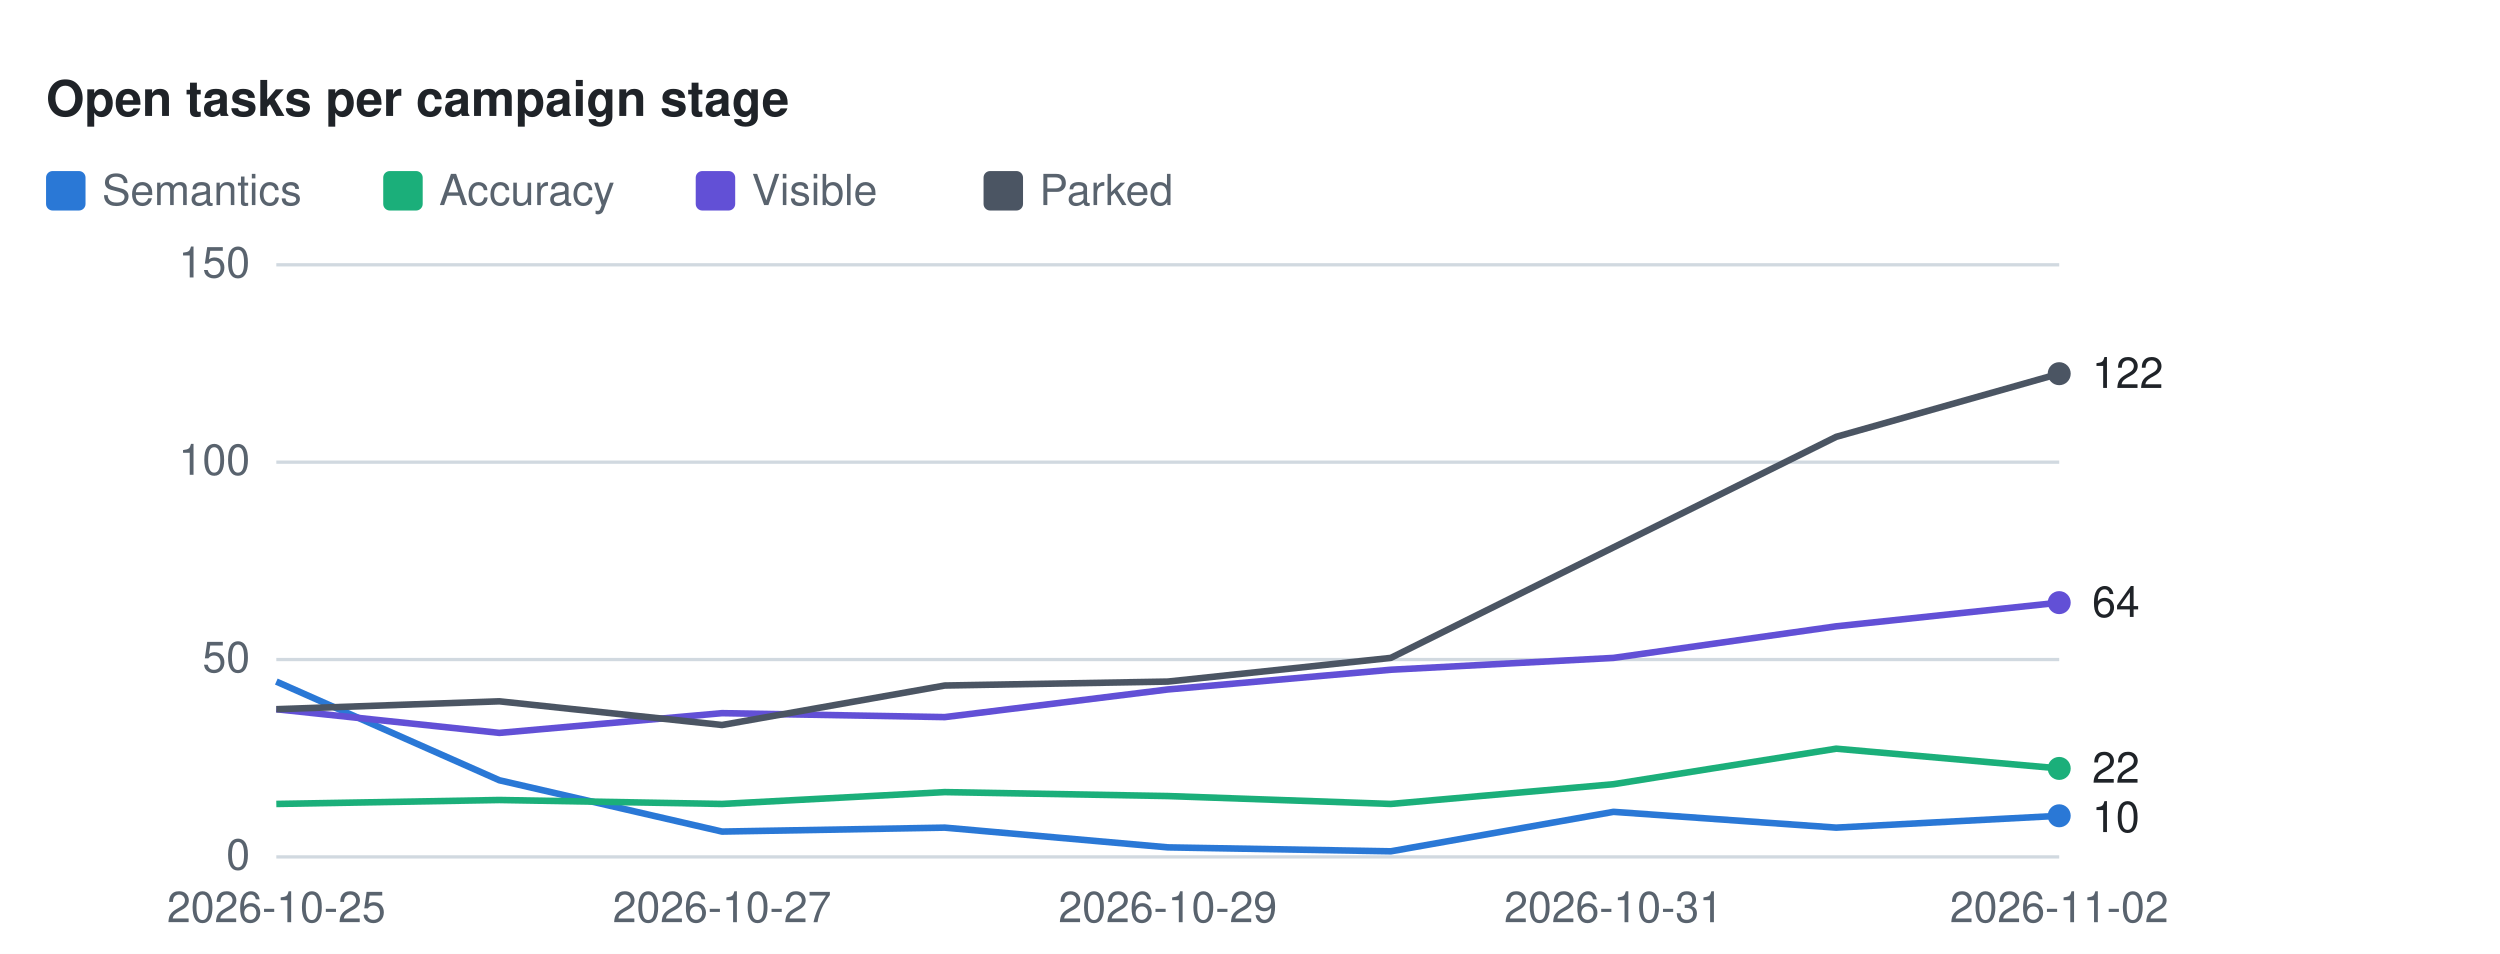
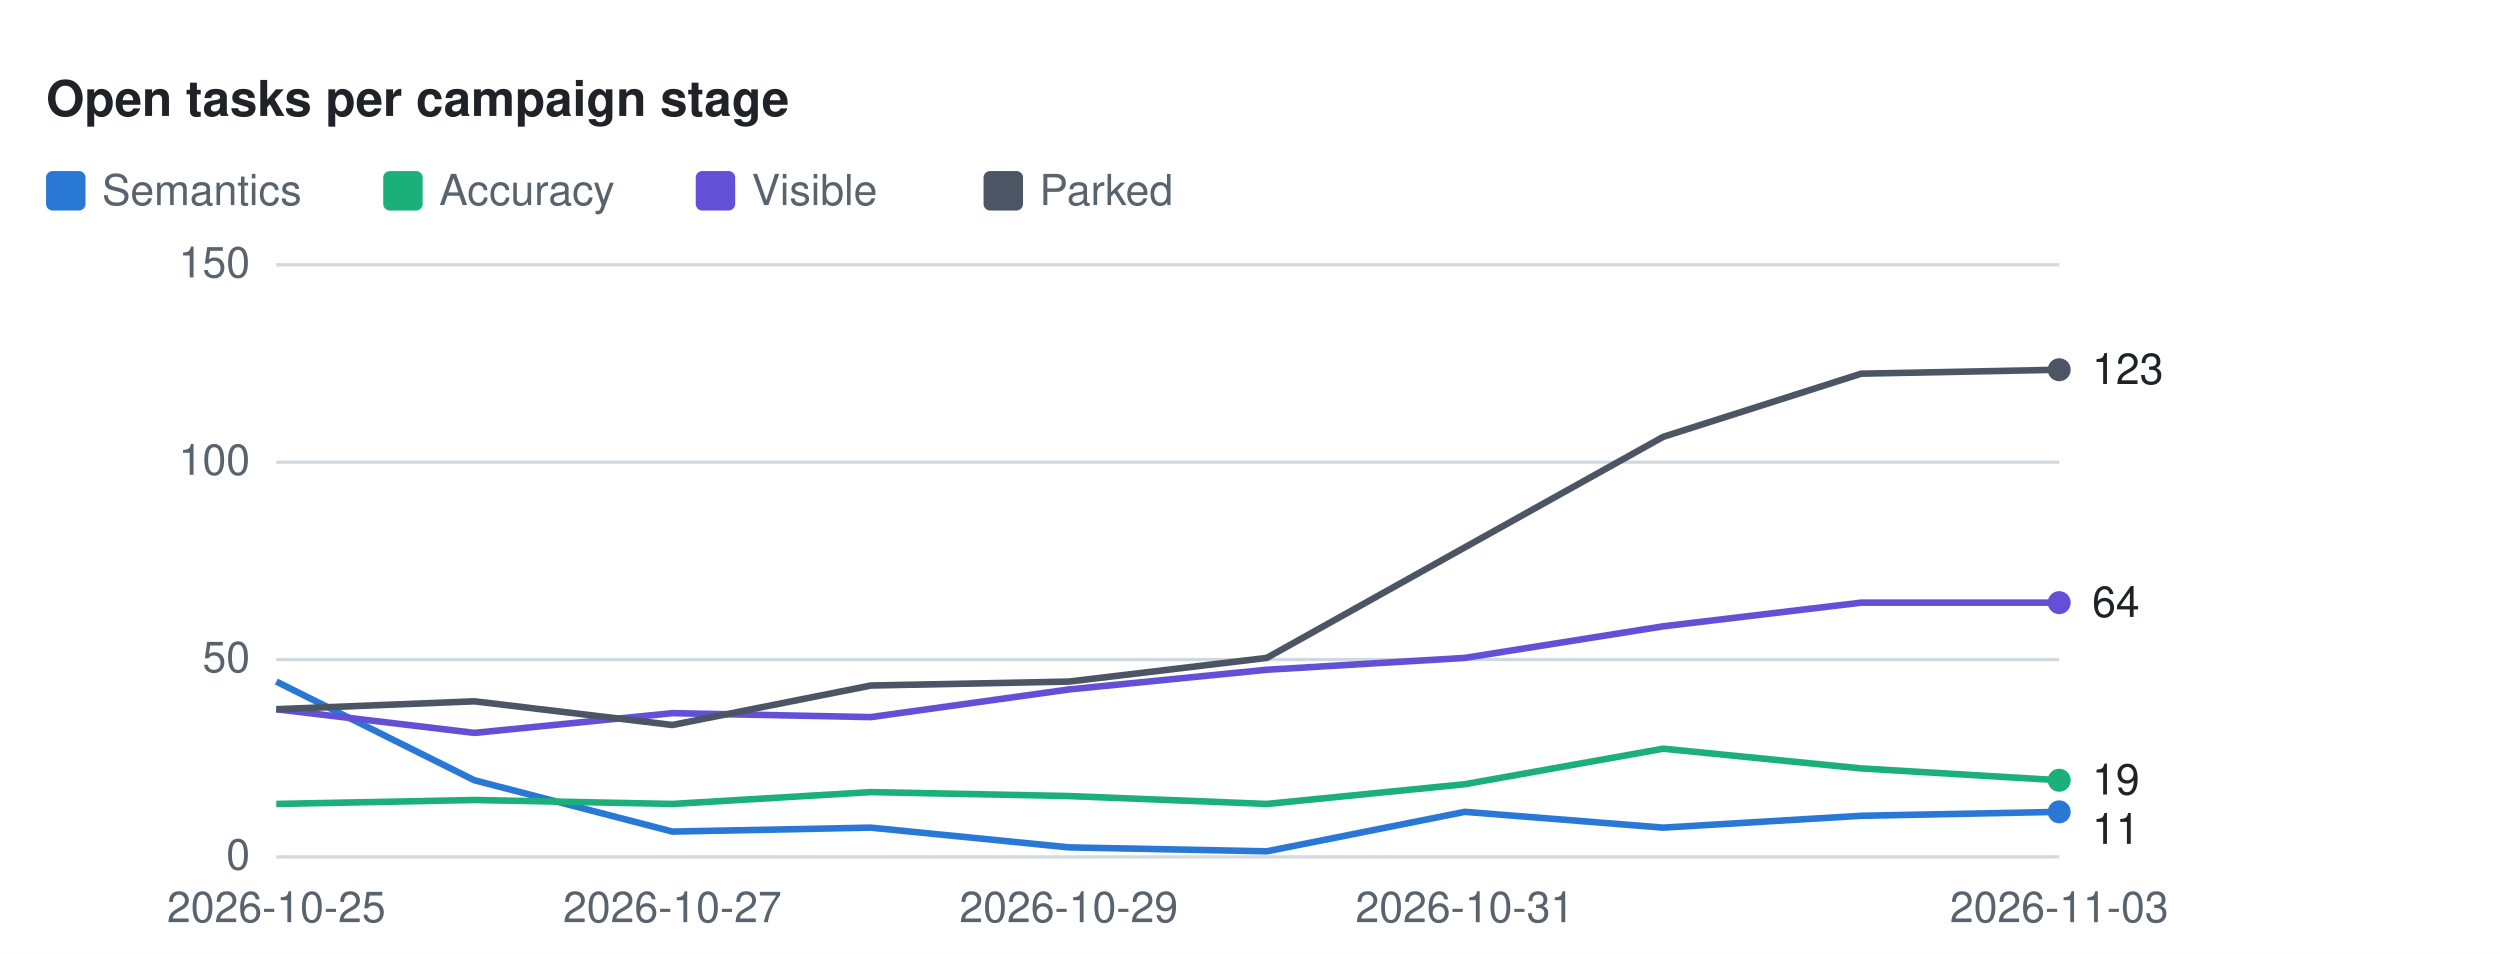
<svg xmlns="http://www.w3.org/2000/svg" width="760" height="290" viewBox="0 0 760 290" role="img" aria-labelledby="t d">
  <style>text{font-family:system-ui,-apple-system,'Segoe UI',Helvetica,Arial,sans-serif;font-size:13px}.title{font-size:15px;font-weight:600}.num{font-variant-numeric:tabular-nums}.bg{fill:#ffffff}.ink{fill:#1f2328}.muted{fill:#59636e}.grid{fill:#d1d9e0}.b-semantics{fill:#2a78d6}.b-accuracy{fill:#1baf7a}.b-visible{fill:#6250d6}.b-parked{fill:#4b5563}.s-semantics{stroke:#2a78d6}.s-accuracy{stroke:#1baf7a}.s-visible{stroke:#6250d6}.s-parked{stroke:#4b5563}@media (prefers-color-scheme: dark){.bg{fill:#0d1117}.ink{fill:#f0f6fc}.muted{fill:#9198a1}.grid{fill:#3d444d}.b-semantics{fill:#3987e5}.b-accuracy{fill:#199e70}.b-visible{fill:#9085e9}.b-parked{fill:#9ca3af}.s-semantics{stroke:#3987e5}.s-accuracy{stroke:#199e70}.s-visible{stroke:#9085e9}.s-parked{stroke:#9ca3af}}</style>
  <rect class="bg" fill="#ffffff" x="0" y="0" width="760" height="290" />
  <g transform="translate(14,14)">
    <text x="0.0" y="16.0" class="ink title" fill="#1f2328" text-anchor="start" dominant-baseline="middle">Open tasks per campaign stage</text>
    <rect class="b-semantics" fill="#2a78d6" x="0.0" y="38" width="12" height="12" rx="2" />
    <text x="17.0" y="44.0" class="muted" fill="#59636e" text-anchor="start" dominant-baseline="middle">Semantics</text>
    <rect class="b-accuracy" fill="#1baf7a" x="102.5" y="38" width="12" height="12" rx="2" />
    <text x="119.5" y="44.0" class="muted" fill="#59636e" text-anchor="start" dominant-baseline="middle">Accuracy</text>
    <rect class="b-visible" fill="#6250d6" x="197.5" y="38" width="12" height="12" rx="2" />
    <text x="214.5" y="44.0" class="muted" fill="#59636e" text-anchor="start" dominant-baseline="middle">Visible</text>
    <rect class="b-parked" fill="#4b5563" x="285.0" y="38" width="12" height="12" rx="2" />
    <text x="302.0" y="44.0" class="muted" fill="#59636e" text-anchor="start" dominant-baseline="middle">Parked</text>
    <rect class="grid" fill="#d1d9e0" x="70" y="246.0" width="542" height="1" />
    <text x="62.0" y="246.0" class="muted num" fill="#59636e" text-anchor="end" dominant-baseline="middle">0</text>
    <rect class="grid" fill="#d1d9e0" x="70" y="186.0" width="542" height="1" />
    <text x="62.0" y="186.0" class="muted num" fill="#59636e" text-anchor="end" dominant-baseline="middle">50</text>
    <rect class="grid" fill="#d1d9e0" x="70" y="126.0" width="542" height="1" />
    <text x="62.0" y="126.0" class="muted num" fill="#59636e" text-anchor="end" dominant-baseline="middle">100</text>
    <rect class="grid" fill="#d1d9e0" x="70" y="66.0" width="542" height="1" />
    <text x="62.0" y="66.0" class="muted num" fill="#59636e" text-anchor="end" dominant-baseline="middle">150</text>
    <text x="70.0" y="262.0" class="muted num" fill="#59636e" text-anchor="middle" dominant-baseline="middle">2026-10-25</text>
-     <text x="205.5" y="262.0" class="muted num" fill="#59636e" text-anchor="middle" dominant-baseline="middle">2026-10-27</text>
-     <text x="341.0" y="262.0" class="muted num" fill="#59636e" text-anchor="middle" dominant-baseline="middle">2026-10-29</text>
-     <text x="476.5" y="262.0" class="muted num" fill="#59636e" text-anchor="middle" dominant-baseline="middle">2026-10-31</text>
-     <text x="612.0" y="262.0" class="muted num" fill="#59636e" text-anchor="middle" dominant-baseline="middle">2026-11-02</text>
-     <polyline class="s-semantics" stroke="#2a78d6" fill="none" stroke-width="2" stroke-linejoin="round" points="70.0,193.2 137.8,223.2 205.5,238.8 273.2,237.6 341.0,243.6 408.8,244.8 476.5,232.8 544.2,237.6 612.0,234.0" />
-     <circle class="b-semantics" fill="#2a78d6" cx="612.0" cy="234.0" r="3.5" />
-     <polyline class="s-accuracy" stroke="#1baf7a" fill="none" stroke-width="2" stroke-linejoin="round" points="70.0,230.4 137.8,229.2 205.5,230.4 273.2,226.8 341.0,228.0 408.8,230.4 476.5,224.4 544.2,213.6 612.0,219.6" />
-     <circle class="b-accuracy" fill="#1baf7a" cx="612.0" cy="219.6" r="3.5" />
-     <polyline class="s-visible" stroke="#6250d6" fill="none" stroke-width="2" stroke-linejoin="round" points="70.0,201.6 137.8,208.8 205.5,202.8 273.2,204.0 341.0,195.6 408.8,189.6 476.5,186.0 544.2,176.4 612.0,169.2" />
+     <text x="190.4" y="262.0" class="muted num" fill="#59636e" text-anchor="middle" dominant-baseline="middle">2026-10-27</text>
+     <text x="310.9" y="262.0" class="muted num" fill="#59636e" text-anchor="middle" dominant-baseline="middle">2026-10-29</text>
+     <text x="431.3" y="262.0" class="muted num" fill="#59636e" text-anchor="middle" dominant-baseline="middle">2026-10-31</text>
+     <text x="612.0" y="262.0" class="muted num" fill="#59636e" text-anchor="middle" dominant-baseline="middle">2026-11-03</text>
+     <polyline class="s-semantics" stroke="#2a78d6" fill="none" stroke-width="2" stroke-linejoin="round" points="70.0,193.2 130.2,223.2 190.4,238.8 250.7,237.6 310.9,243.6 371.1,244.8 431.3,232.8 491.6,237.6 551.8,234.0 612.0,232.8" />
+     <circle class="b-semantics" fill="#2a78d6" cx="612.0" cy="232.8" r="3.5" />
+     <polyline class="s-accuracy" stroke="#1baf7a" fill="none" stroke-width="2" stroke-linejoin="round" points="70.0,230.4 130.2,229.2 190.4,230.4 250.7,226.8 310.9,228.0 371.1,230.4 431.3,224.4 491.6,213.6 551.8,219.6 612.0,223.2" />
+     <circle class="b-accuracy" fill="#1baf7a" cx="612.0" cy="223.2" r="3.5" />
+     <polyline class="s-visible" stroke="#6250d6" fill="none" stroke-width="2" stroke-linejoin="round" points="70.0,201.6 130.2,208.8 190.4,202.8 250.7,204.0 310.9,195.6 371.1,189.6 431.3,186.0 491.6,176.4 551.8,169.2 612.0,169.2" />
    <circle class="b-visible" fill="#6250d6" cx="612.0" cy="169.2" r="3.5" />
-     <polyline class="s-parked" stroke="#4b5563" fill="none" stroke-width="2" stroke-linejoin="round" points="70.0,201.6 137.8,199.2 205.5,206.4 273.2,194.4 341.0,193.2 408.8,186.0 476.5,152.4 544.2,118.8 612.0,99.6" />
-     <circle class="b-parked" fill="#4b5563" cx="612.0" cy="99.6" r="3.5" />
-     <text x="622.0" y="234.6" class="ink num" fill="#1f2328" text-anchor="start" dominant-baseline="middle">10</text>
-     <text x="622.0" y="219.6" class="ink num" fill="#1f2328" text-anchor="start" dominant-baseline="middle">22</text>
+     <polyline class="s-parked" stroke="#4b5563" fill="none" stroke-width="2" stroke-linejoin="round" points="70.0,201.6 130.2,199.2 190.4,206.4 250.7,194.4 310.9,193.2 371.1,186.0 431.3,152.4 491.6,118.8 551.8,99.6 612.0,98.4" />
+     <circle class="b-parked" fill="#4b5563" cx="612.0" cy="98.4" r="3.5" />
+     <text x="622.0" y="238.2" class="ink num" fill="#1f2328" text-anchor="start" dominant-baseline="middle">11</text>
+     <text x="622.0" y="223.2" class="ink num" fill="#1f2328" text-anchor="start" dominant-baseline="middle">19</text>
    <text x="622.0" y="169.2" class="ink num" fill="#1f2328" text-anchor="start" dominant-baseline="middle">64</text>
-     <text x="622.0" y="99.6" class="ink num" fill="#1f2328" text-anchor="start" dominant-baseline="middle">122</text>
+     <text x="622.0" y="98.4" class="ink num" fill="#1f2328" text-anchor="start" dominant-baseline="middle">123</text>
  </g>
</svg>
